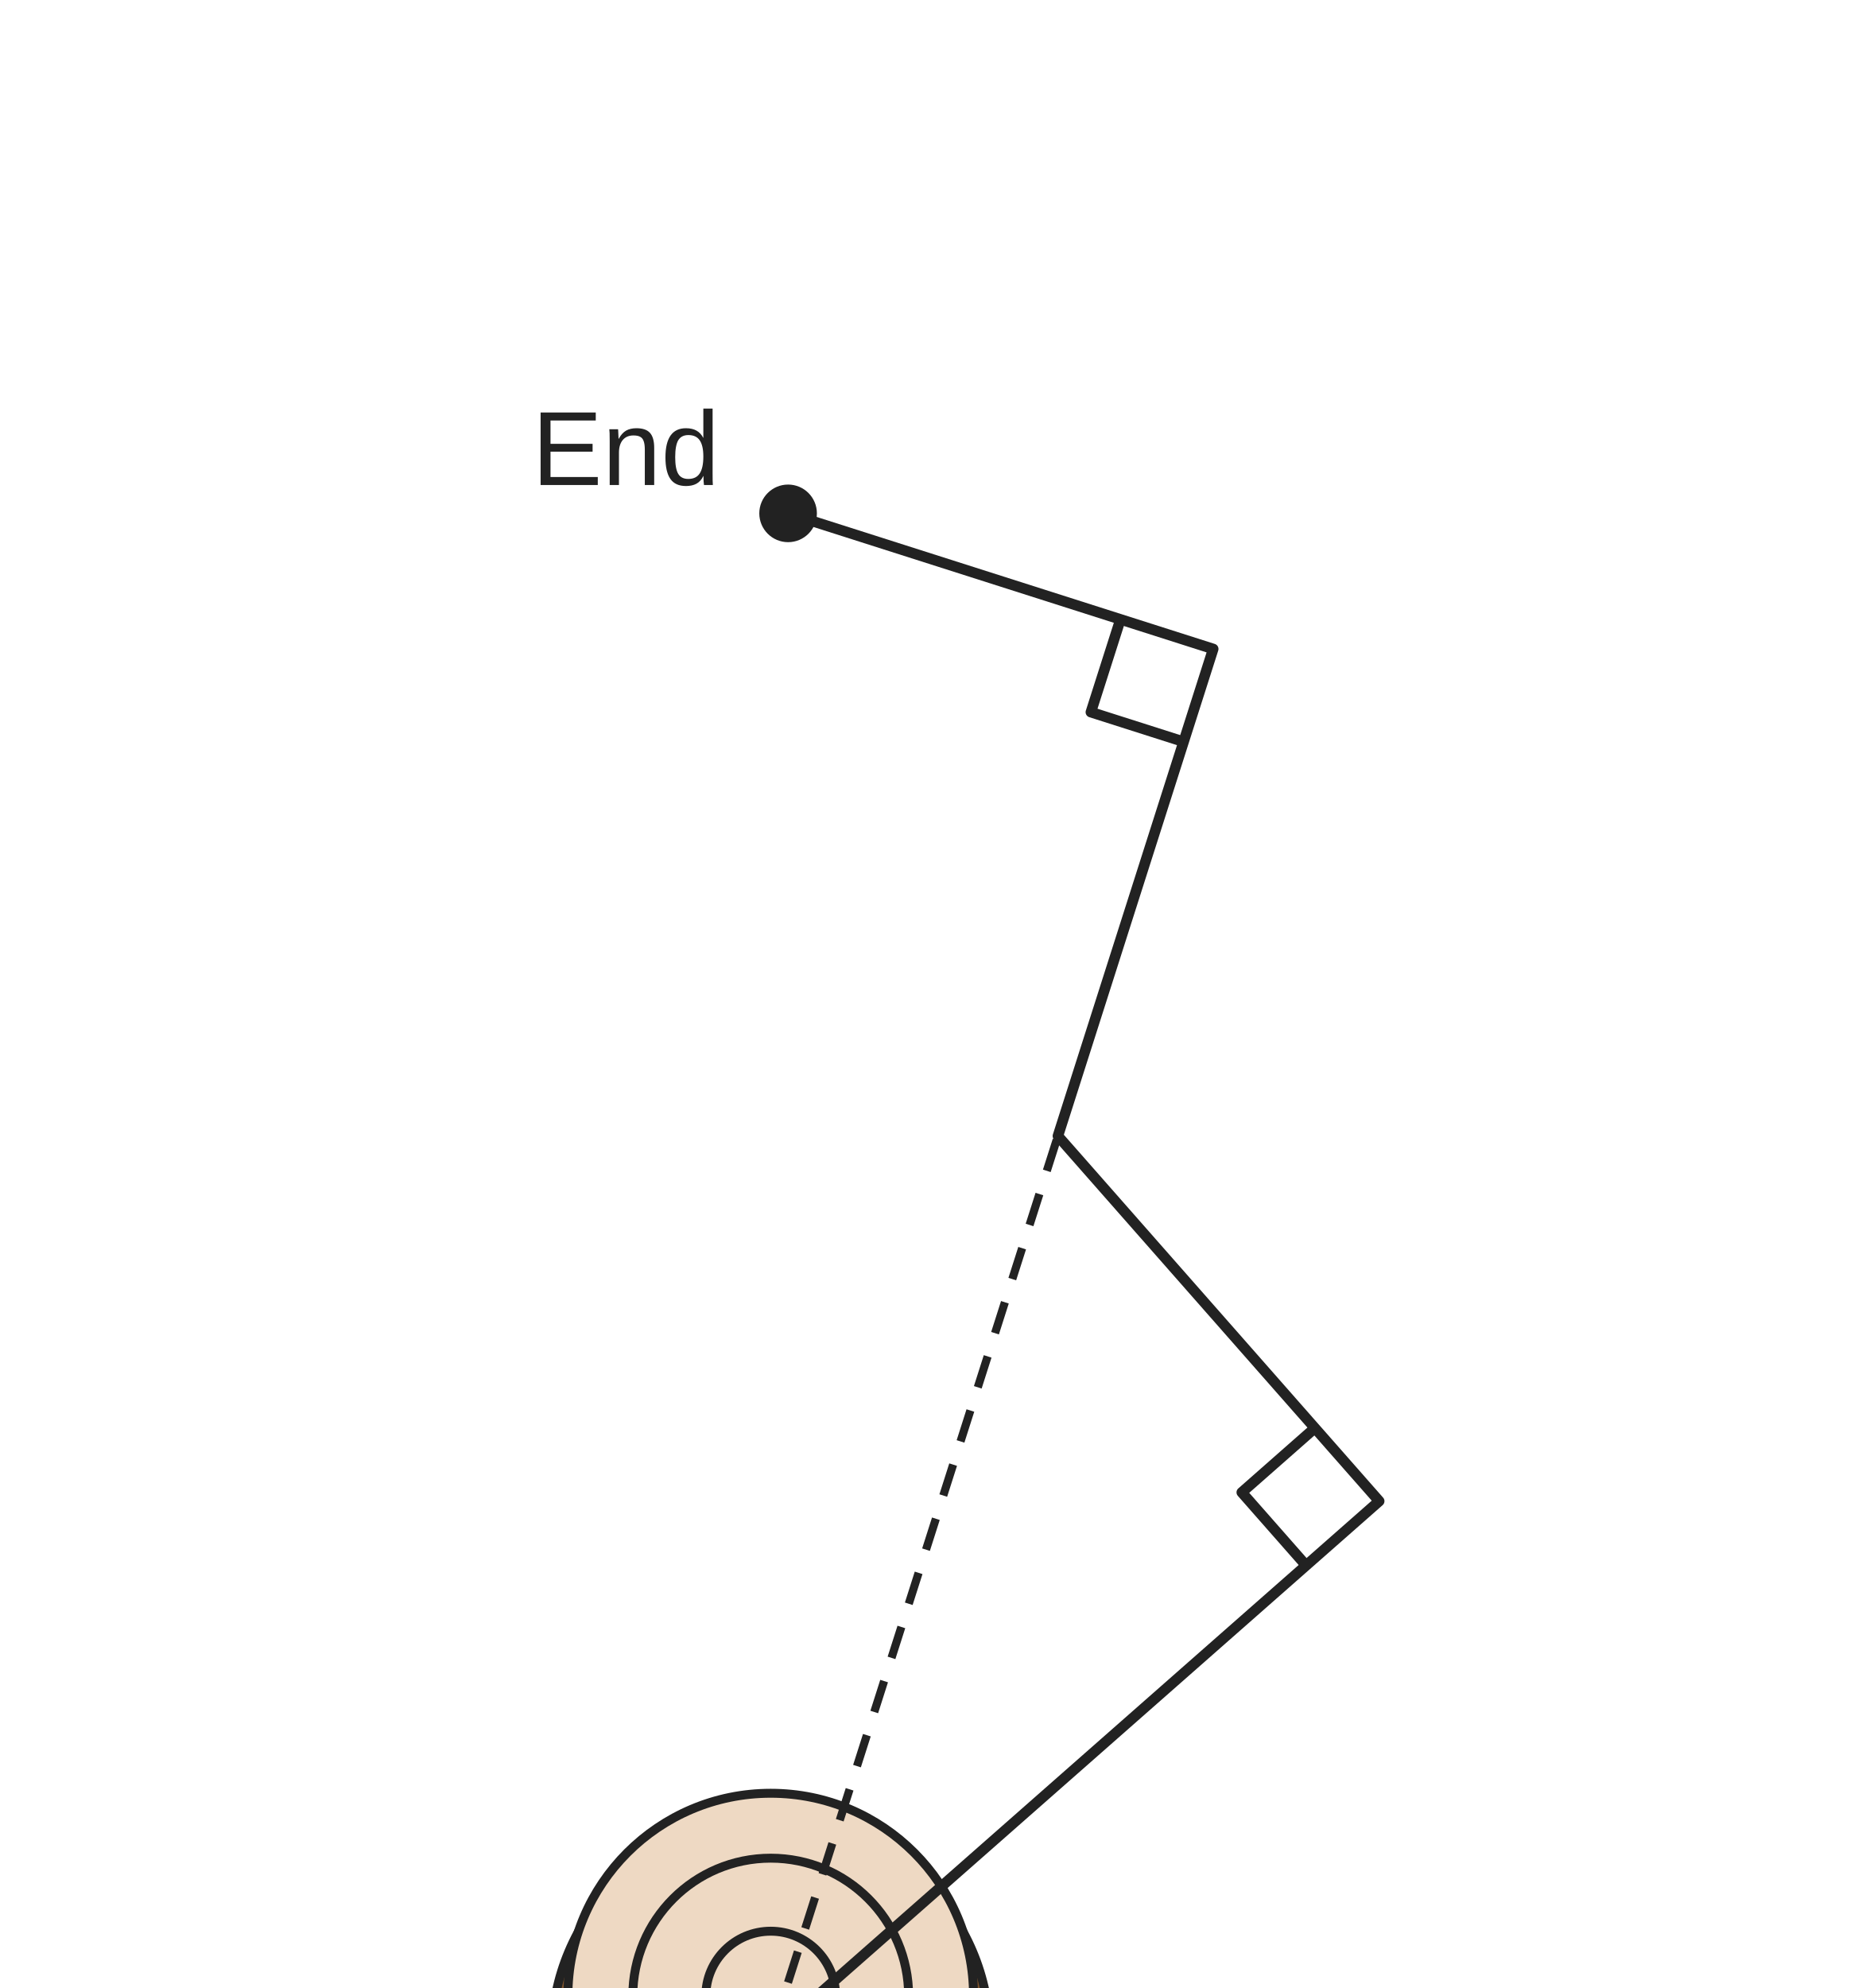
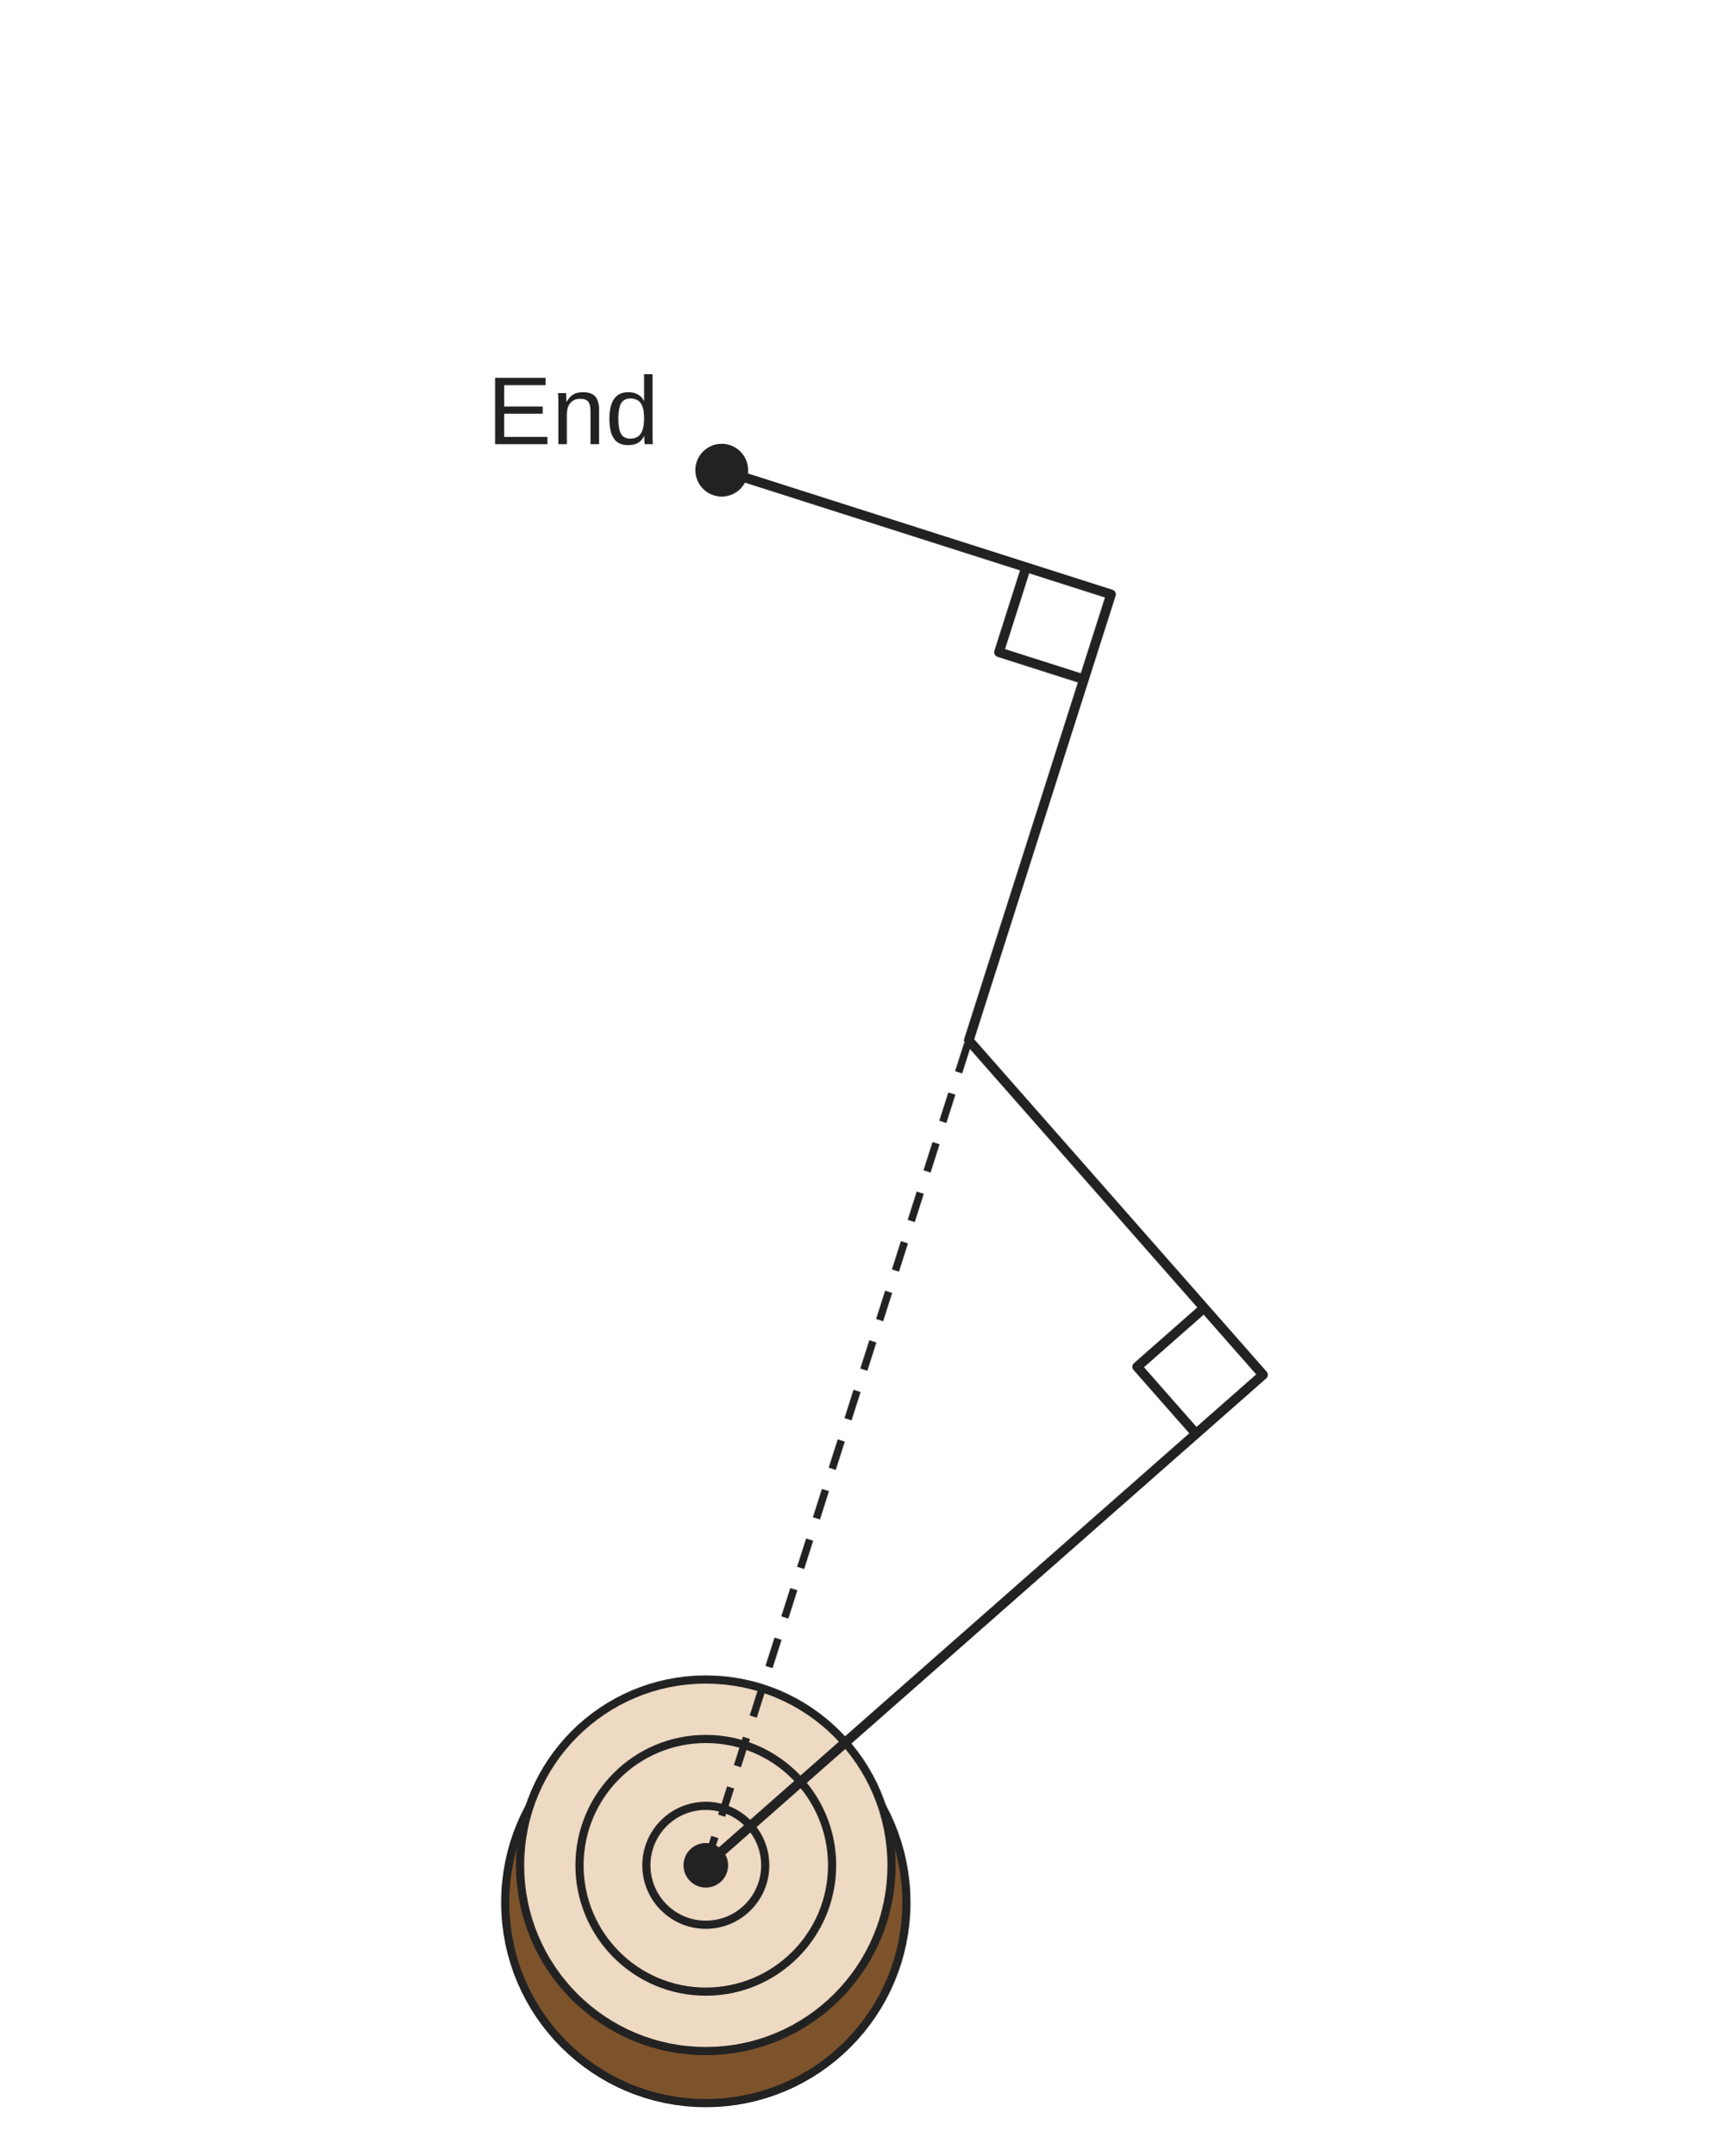
- <svg xmlns="http://www.w3.org/2000/svg" viewBox="0 0 230 245" role="img" aria-label="Sample path with two pairs of perpendicular logs, the second radial direction indicated by a dashed line.">
-   <circle cx="95" cy="251" r="27" fill="#7d532c" stroke="#222" stroke-width="1.1" />
-   <circle cx="95" cy="246" r="25" fill="#eed9c3" stroke="#222" stroke-width="1.1" />
-   <circle cx="95" cy="246" r="17" fill="#eed9c3" stroke="#222" stroke-width="1.1" />
-   <circle cx="95" cy="246" r="8" fill="#eed9c3" stroke="#222" stroke-width="1.1" />
+ <svg xmlns="http://www.w3.org/2000/svg" viewBox="0 0 230 290" role="img" aria-label="Sample path with two pairs of perpendicular logs, the second radial direction indicated by a dashed line.">
+   <circle cx="95" cy="256" r="27" fill="#7d532c" stroke="#222" stroke-width="1.1" />
+   <circle cx="95" cy="251" r="25" fill="#eed9c3" stroke="#222" stroke-width="1.1" />
+   <circle cx="95" cy="251" r="17" fill="#eed9c3" stroke="#222" stroke-width="1.1" />
+   <circle cx="95" cy="251" r="8" fill="#eed9c3" stroke="#222" stroke-width="1.1" />
+   <circle cx="95" cy="251" r="3" fill="#222" />
  <polyline points="95,251 130.4,140" fill="none" stroke="#222" stroke-width="1" stroke-dasharray="4 3" stroke-linejoin="round" />
  <polyline points="95,251 170,185 130.4,140 149.542,79.978 97.142,63.267" fill="none" stroke="#222" stroke-width="1.3" stroke-linejoin="round" />
  <polyline points="160.991,192.928 153.064,183.919 162.072,175.991" fill="none" stroke="#222" stroke-width="1.3" stroke-linejoin="round" />
  <polyline points="145.896,91.411 134.463,87.765 138.109,76.332" fill="none" stroke="#222" stroke-width="1.3" stroke-linejoin="round" />
  <circle cx="97.142" cy="63.267" r="3" fill="#222" stroke="#222" stroke-width="1.1" />
  <text x="77.142" y="55.267" text-anchor="middle" dominant-baseline="central" font-family="Arial, sans-serif" font-size="13" fill="#222">End</text>
</svg>
